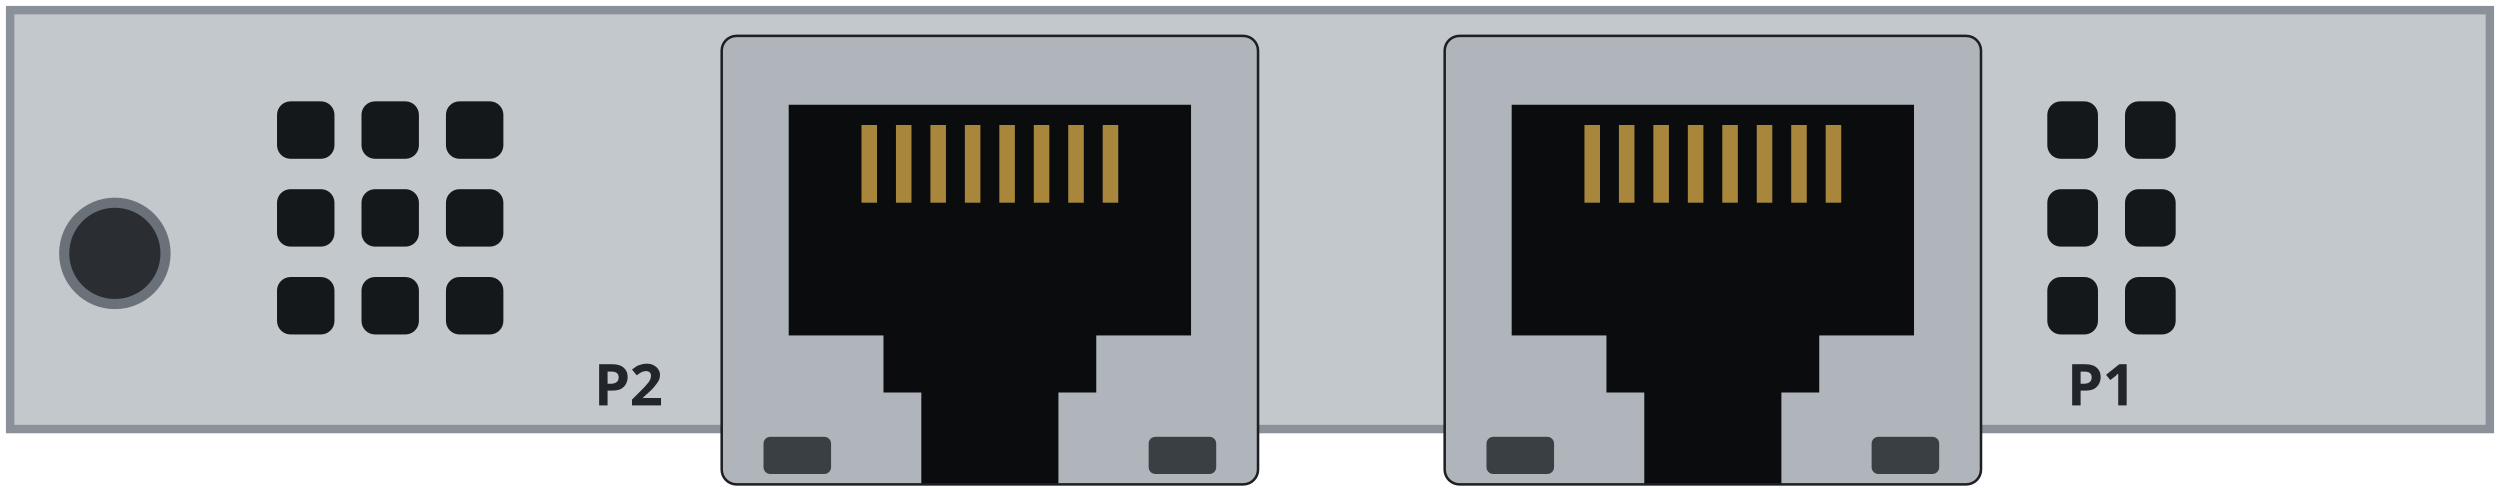
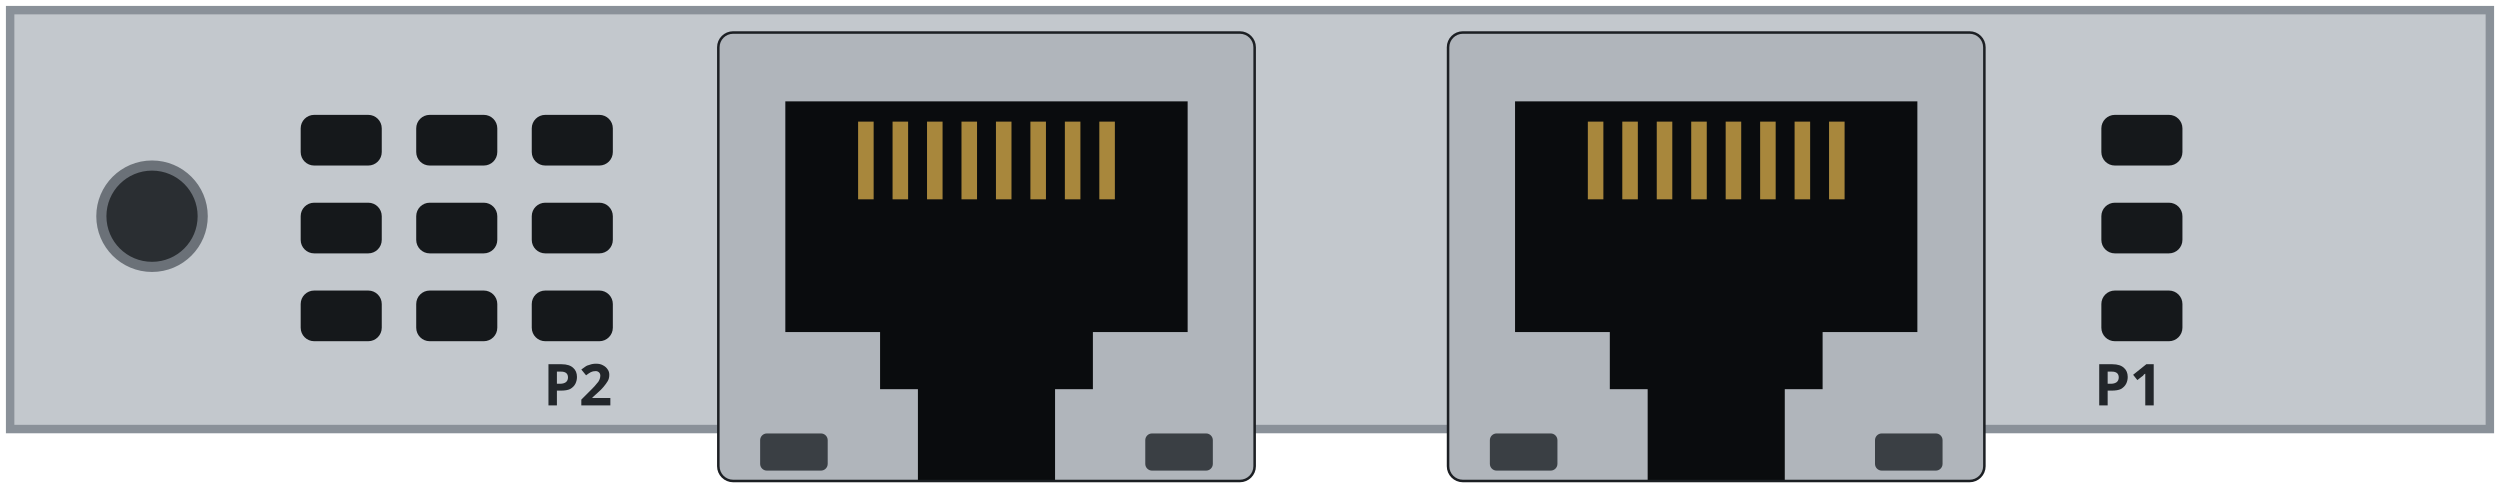
<svg xmlns="http://www.w3.org/2000/svg" width="74.0mm" height="14.6mm" viewBox="0 0 74.0 14.6">
  <style>
    [data-path] { cursor: pointer; }
    .state-on    { --led-color: #22c55e; }
    .state-up    { --led-color: #22c55e; }
    /* link and up are the same fact on an Ethernet lamp; see docs/rj45-family-design.md */
    .state-link  { --led-color: #22c55e; }
    .state-activity { --led-color: #86efac; }
    .state-ok    { --led-color: #22c55e; }
    .state-fault { --led-color: #ef4444; }
    .state-fail  { --led-color: #ef4444; }
    .state-locate { --led-color: #3b82f6; }
    .state-absent { opacity: 0.35; }
    /* A state is a colour AND a behaviour. Solid and blinking of the same colour
       are different facts on real hardware: on the S9510-28DC a solid green PWR
       is "system power good" and a blinking green PWR is "power good but BMC
       power fail". A blinking state that renders solid is the same failure as a
       state class nothing paints - it looks modelled and is not.
       blink animates opacity rather than fill, because each skin carries its own
       unlit colour in the fill fallback and a keyframe cannot name it. alternate
       animates fill, because two colours is the whole point, and takes its first
       value from the element's own fill. */
    @keyframes portrayal-blink {
      0%, 49.9% { opacity: 1; }
      50%, 100% { opacity: 0; }
    }
    @keyframes portrayal-alternate {
      0%, 49.9% { fill: var(--led-color, #3a3f44); }
      50%, 100% { fill: var(--led-color-alt, #3a3f44); }
    }
    .portrayal-highlight { filter: drop-shadow(0 0 1.2px #f59e0b) drop-shadow(0 0 0.5px #f59e0b); }
    .portrayal-dim { opacity: 0.25; }
    [data-class='region'].portrayal-highlight { stroke: #f59e0b; stroke-width: 0.7; filter: none; }
    .state-fail[data-class='psu'], .state-fail[data-class='fan'] { filter: drop-shadow(0 0 1.4px #ef4444); }
</style>
-   <g id="flom-817745-b21" data-path="flom-817745-b21" data-class="nic" data-behaviour="fills" data-ref="hpe/flom-817745-b21@1:1.0.0" data-body-depth="110.0" data-controller="Intel X550-AT2" data-hpe-model="562FLR-T" data-media="rj45" data-part-numbers="817745-B21 840138-001" data-ports="2" data-spare-part="840138-001" transform="translate(0,0)">
+   <g id="flom-817745-b21" data-path="flom-817745-b21" data-class="nic" data-behaviour="fills" data-ref="hpe/flom-817745-b21@1:1.0.0" data-body-depth="110.0" data-controller="X550-AT2" data-hpe-model="562FLR-T" data-media="rj45" data-part-numbers="817745-B21 840138-001" data-ports="2" data-spare-part="840138-001" transform="translate(0,0)">
    <path id="flom-817745-b21--plate" d="M0.3 0.3 H73.7 V12.7 H0.3 Z" fill="#c3c8cd" stroke="#8a9199" stroke-width="0.25" />
-     <circle id="flom-817745-b21--screw-hole" cx="3.4" cy="7.5" r="1.5" fill="#2a2e32" stroke="#6b7178" stroke-width="0.3" />
+     <circle id="flom-817745-b21--screw-hole" cx="4.5" cy="6.4" r="1.5" fill="#2a2e32" stroke="#6b7178" stroke-width="0.3" />
    <g id="flom-817745-b21--vents">
-       <rect x="8.2" y="3" width="1.7" height="1.7" rx="0.4" fill="#15181b" />
-       <rect x="8.2" y="5.6" width="1.7" height="1.7" rx="0.4" fill="#15181b" />
-       <rect x="8.2" y="8.2" width="1.7" height="1.7" rx="0.4" fill="#15181b" />
-       <rect x="10.7" y="3" width="1.7" height="1.7" rx="0.4" fill="#15181b" />
-       <rect x="10.7" y="5.6" width="1.7" height="1.7" rx="0.4" fill="#15181b" />
-       <rect x="10.7" y="8.2" width="1.7" height="1.7" rx="0.4" fill="#15181b" />
-       <rect x="13.2" y="3" width="1.7" height="1.7" rx="0.4" fill="#15181b" />
-       <rect x="13.2" y="5.6" width="1.7" height="1.7" rx="0.4" fill="#15181b" />
-       <rect x="13.2" y="8.2" width="1.7" height="1.7" rx="0.4" fill="#15181b" />
-       <rect x="60.6" y="3" width="1.5" height="1.7" rx="0.4" fill="#15181b" />
-       <rect x="60.6" y="5.6" width="1.5" height="1.7" rx="0.4" fill="#15181b" />
-       <rect x="60.6" y="8.2" width="1.5" height="1.7" rx="0.4" fill="#15181b" />
-       <rect x="62.9" y="3" width="1.5" height="1.7" rx="0.4" fill="#15181b" />
-       <rect x="62.9" y="5.6" width="1.5" height="1.7" rx="0.4" fill="#15181b" />
-       <rect x="62.9" y="8.2" width="1.5" height="1.7" rx="0.4" fill="#15181b" />
+       <rect x="8.9" y="3.4" width="2.4" height="1.5" rx="0.4" fill="#15181b" />
+       <rect x="8.9" y="6" width="2.4" height="1.5" rx="0.4" fill="#15181b" />
+       <rect x="8.9" y="8.6" width="2.4" height="1.5" rx="0.4" fill="#15181b" />
+       <rect x="12.32" y="3.4" width="2.4" height="1.5" rx="0.4" fill="#15181b" />
+       <rect x="12.32" y="6" width="2.4" height="1.5" rx="0.4" fill="#15181b" />
+       <rect x="12.32" y="8.6" width="2.4" height="1.5" rx="0.4" fill="#15181b" />
+       <rect x="15.74" y="3.4" width="2.4" height="1.5" rx="0.4" fill="#15181b" />
+       <rect x="15.74" y="6" width="2.4" height="1.5" rx="0.4" fill="#15181b" />
+       <rect x="15.74" y="8.6" width="2.4" height="1.5" rx="0.4" fill="#15181b" />
+       <rect x="62.2" y="3.4" width="2.4" height="1.5" rx="0.4" fill="#15181b" />
+       <rect x="62.2" y="6" width="2.4" height="1.5" rx="0.4" fill="#15181b" />
+       <rect x="62.2" y="8.6" width="2.4" height="1.5" rx="0.4" fill="#15181b" />
    </g>
    <g id="flom-817745-b21--silkscreen" font-family="sans-serif" font-size="1.7" font-weight="bold" fill="#22262a" text-anchor="middle">
-       <text x="18.6" y="12.0">P2</text>
-       <text x="62.2" y="12.0">P1</text>
+       <text x="17.1" y="12.0">P2</text>
+       <text x="63" y="12.0">P1</text>
    </g>
-     <g id="flom-817745-b21--port-2" data-path="flom-817745-b21/port-2" data-class="port" data-ref="common/rj45-eth@1:1.2.0" data-depth="18.6" data-media="rj45" data-speed="10g" transform="translate(21.4,1.1)" data-group="ports" data-group-role="traffic">
+     <g id="flom-817745-b21--port-2" data-path="flom-817745-b21/port-2" data-class="port" data-ref="common/rj45-eth@1:1.2.0" data-depth="18.6" data-media="rj45" data-speed="10g" transform="translate(21.3,1.0)" data-group="ports" data-group-role="traffic">
      <g id="flom-817745-b21--port-2--jack" data-path="flom-817745-b21/port-2/jack" data-class="port" data-inner="1" data-ref="std/rj45@2:2.1.0" data-depth="18.6" data-wall="#3a3f45" data-cavity="cavity" data-media="rj45" transform="translate(0.0,0.0)">
        <path id="flom-817745-b21--port-2--jack--housing" fill-rule="evenodd" fill="#b0b5bb" data-fill-from="finish" stroke="#1c1f23" stroke-width="0.15" d="     M 0.4 0 h 15.0 a 0.4 0.4 0 0 1 0.4 0.4 v 12.4 a 0.4 0.4 0 0 1 -0.4 0.4 h -15.0 a 0.4 0.4 0 0 1 -0.4 -0.4 v -12.4 a 0.4 0.4 0 0 1 0.4 -0.4 z     M 1.945 2.0 h 11.91 v 6.83 h -2.805 v 1.69 h -1.12 v 2.68 h -4.06 v -2.68 h -1.12 v -1.69 h -2.805 z" />
        <path id="flom-817745-b21--port-2--jack--cavity" fill="#0a0c0e" d="     M 1.945 2.0 h 11.91 v 6.83 h -2.805 v 1.69 h -1.12 v 2.68 h -4.06 v -2.68 h -1.12 v -1.69 h -2.805 z" />
        <path id="flom-817745-b21--port-2--jack--opening" fill="none" d="M 1.945 2.0 h 11.91 v 11.2 h -11.91 z" data-path="flom-817745-b21/port-2/jack/opening" data-class="cutout" />
        <g id="flom-817745-b21--port-2--jack--pins" fill="#a8873c">
          <rect x="4.10" y="2.6" width="0.46" height="2.3" />
          <rect x="5.12" y="2.6" width="0.46" height="2.3" />
          <rect x="6.14" y="2.6" width="0.46" height="2.3" />
          <rect x="7.16" y="2.6" width="0.46" height="2.3" />
          <rect x="8.18" y="2.6" width="0.46" height="2.3" />
          <rect x="9.20" y="2.6" width="0.46" height="2.3" />
          <rect x="10.22" y="2.6" width="0.46" height="2.3" />
          <rect x="11.24" y="2.6" width="0.46" height="2.3" />
        </g>
        <g data-cp="mate" data-cp-at="7.9 6.6" data-cp-dir="front" />
      </g>
      <path id="flom-817745-b21--port-2--face" fill-rule="evenodd" fill="#b0b5bb" data-fill-from="finish" d="     M 0.4 0 h 15.0 a 0.4 0.4 0 0 1 0.4 0.4 v 12.4 a 0.4 0.4 0 0 1 -0.4 0.4 h -15.0 a 0.4 0.4 0 0 1 -0.4 -0.4 v -12.4 a 0.4 0.4 0 0 1 0.4 -0.4 z     M 1.945 2.0 h 11.91 v 6.83 h -2.805 v 1.69 h -1.12 v 2.68 h -4.06 v -2.68 h -1.12 v -1.69 h -2.805 z" />
      <rect id="flom-817745-b21--port-2--led-a" x="1.2" y="11.83" width="2.0" height="1.1" rx="0.2" fill="var(--led-color, #3a3f44)" data-path="flom-817745-b21/port-2/led-a" data-class="led" data-states="off link" data-z-out="0.3" data-z-color="#0d0f11" />
      <rect id="flom-817745-b21--port-2--led-b" x="12.6" y="11.83" width="2.0" height="1.1" rx="0.2" fill="var(--led-color, #3a3f44)" data-path="flom-817745-b21/port-2/led-b" data-class="led" data-states="off activity" data-z-out="0.3" data-z-color="#0d0f11" />
      <g data-cp="net" data-cp-at="7.9 6.6" data-cp-dir="front" />
    </g>
-     <g id="flom-817745-b21--port-1" data-path="flom-817745-b21/port-1" data-class="port" data-ref="common/rj45-eth@1:1.2.0" data-depth="18.6" data-media="rj45" data-speed="10g" transform="translate(42.8,1.1)" data-group="ports" data-group-role="traffic">
+     <g id="flom-817745-b21--port-1" data-path="flom-817745-b21/port-1" data-class="port" data-ref="common/rj45-eth@1:1.2.0" data-depth="18.6" data-media="rj45" data-speed="10g" transform="translate(42.9,1.0)" data-group="ports" data-group-role="traffic">
      <g id="flom-817745-b21--port-1--jack" data-path="flom-817745-b21/port-1/jack" data-class="port" data-inner="1" data-ref="std/rj45@2:2.1.0" data-depth="18.6" data-wall="#3a3f45" data-cavity="cavity" data-media="rj45" transform="translate(0.0,0.0)">
        <path id="flom-817745-b21--port-1--jack--housing" fill-rule="evenodd" fill="#b0b5bb" data-fill-from="finish" stroke="#1c1f23" stroke-width="0.15" d="     M 0.4 0 h 15.0 a 0.4 0.4 0 0 1 0.4 0.4 v 12.4 a 0.4 0.4 0 0 1 -0.4 0.4 h -15.0 a 0.4 0.4 0 0 1 -0.4 -0.4 v -12.4 a 0.4 0.4 0 0 1 0.4 -0.4 z     M 1.945 2.0 h 11.91 v 6.83 h -2.805 v 1.69 h -1.12 v 2.68 h -4.06 v -2.68 h -1.12 v -1.69 h -2.805 z" />
        <path id="flom-817745-b21--port-1--jack--cavity" fill="#0a0c0e" d="     M 1.945 2.0 h 11.91 v 6.83 h -2.805 v 1.69 h -1.12 v 2.68 h -4.06 v -2.68 h -1.12 v -1.69 h -2.805 z" />
        <path id="flom-817745-b21--port-1--jack--opening" fill="none" d="M 1.945 2.0 h 11.91 v 11.2 h -11.91 z" data-path="flom-817745-b21/port-1/jack/opening" data-class="cutout" />
        <g id="flom-817745-b21--port-1--jack--pins" fill="#a8873c">
          <rect x="4.10" y="2.6" width="0.46" height="2.3" />
          <rect x="5.12" y="2.6" width="0.46" height="2.3" />
          <rect x="6.14" y="2.6" width="0.46" height="2.3" />
          <rect x="7.16" y="2.6" width="0.46" height="2.3" />
          <rect x="8.18" y="2.6" width="0.46" height="2.3" />
          <rect x="9.20" y="2.6" width="0.46" height="2.3" />
          <rect x="10.22" y="2.6" width="0.46" height="2.3" />
          <rect x="11.24" y="2.6" width="0.46" height="2.3" />
        </g>
        <g data-cp="mate" data-cp-at="7.9 6.6" data-cp-dir="front" />
      </g>
      <path id="flom-817745-b21--port-1--face" fill-rule="evenodd" fill="#b0b5bb" data-fill-from="finish" d="     M 0.4 0 h 15.0 a 0.4 0.4 0 0 1 0.4 0.4 v 12.4 a 0.4 0.4 0 0 1 -0.4 0.4 h -15.0 a 0.4 0.4 0 0 1 -0.4 -0.4 v -12.4 a 0.4 0.4 0 0 1 0.4 -0.4 z     M 1.945 2.0 h 11.91 v 6.83 h -2.805 v 1.69 h -1.12 v 2.68 h -4.06 v -2.68 h -1.12 v -1.69 h -2.805 z" />
      <rect id="flom-817745-b21--port-1--led-a" x="1.2" y="11.83" width="2.0" height="1.1" rx="0.2" fill="var(--led-color, #3a3f44)" data-path="flom-817745-b21/port-1/led-a" data-class="led" data-states="off link" data-z-out="0.3" data-z-color="#0d0f11" />
      <rect id="flom-817745-b21--port-1--led-b" x="12.6" y="11.83" width="2.0" height="1.1" rx="0.2" fill="var(--led-color, #3a3f44)" data-path="flom-817745-b21/port-1/led-b" data-class="led" data-states="off activity" data-z-out="0.3" data-z-color="#0d0f11" />
      <g data-cp="net" data-cp-at="7.9 6.6" data-cp-dir="front" />
    </g>
  </g>
</svg>
